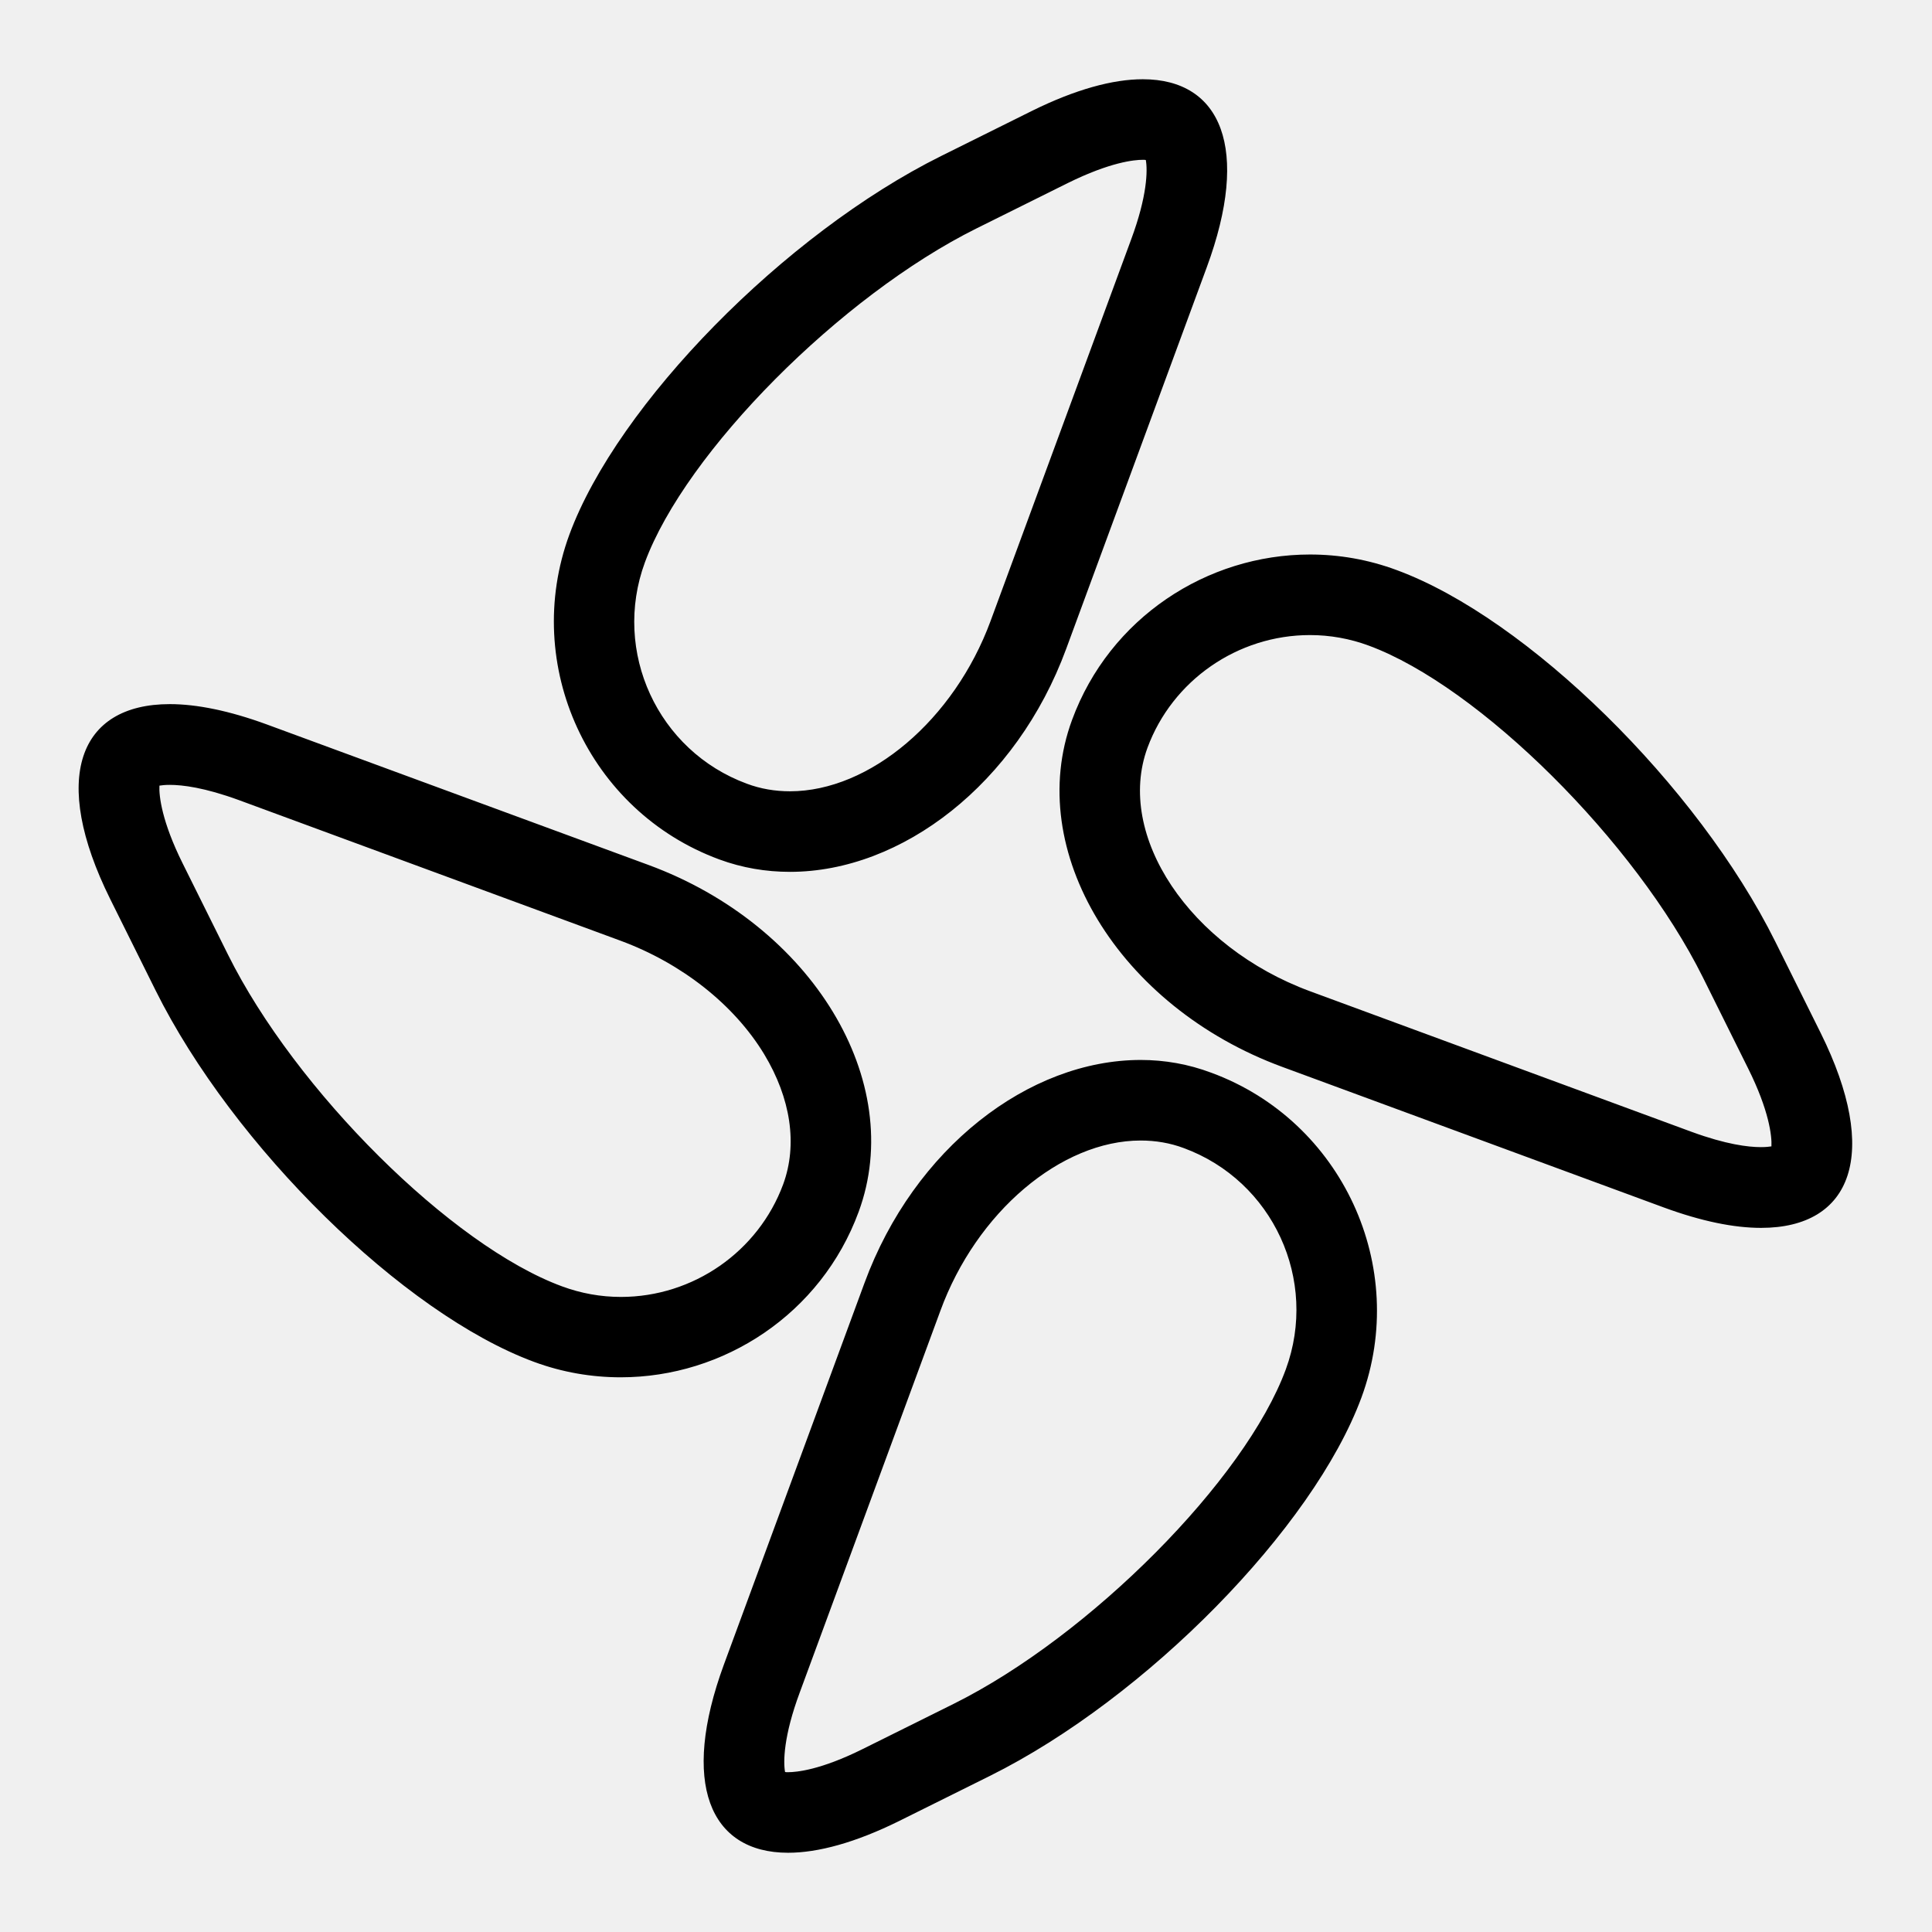
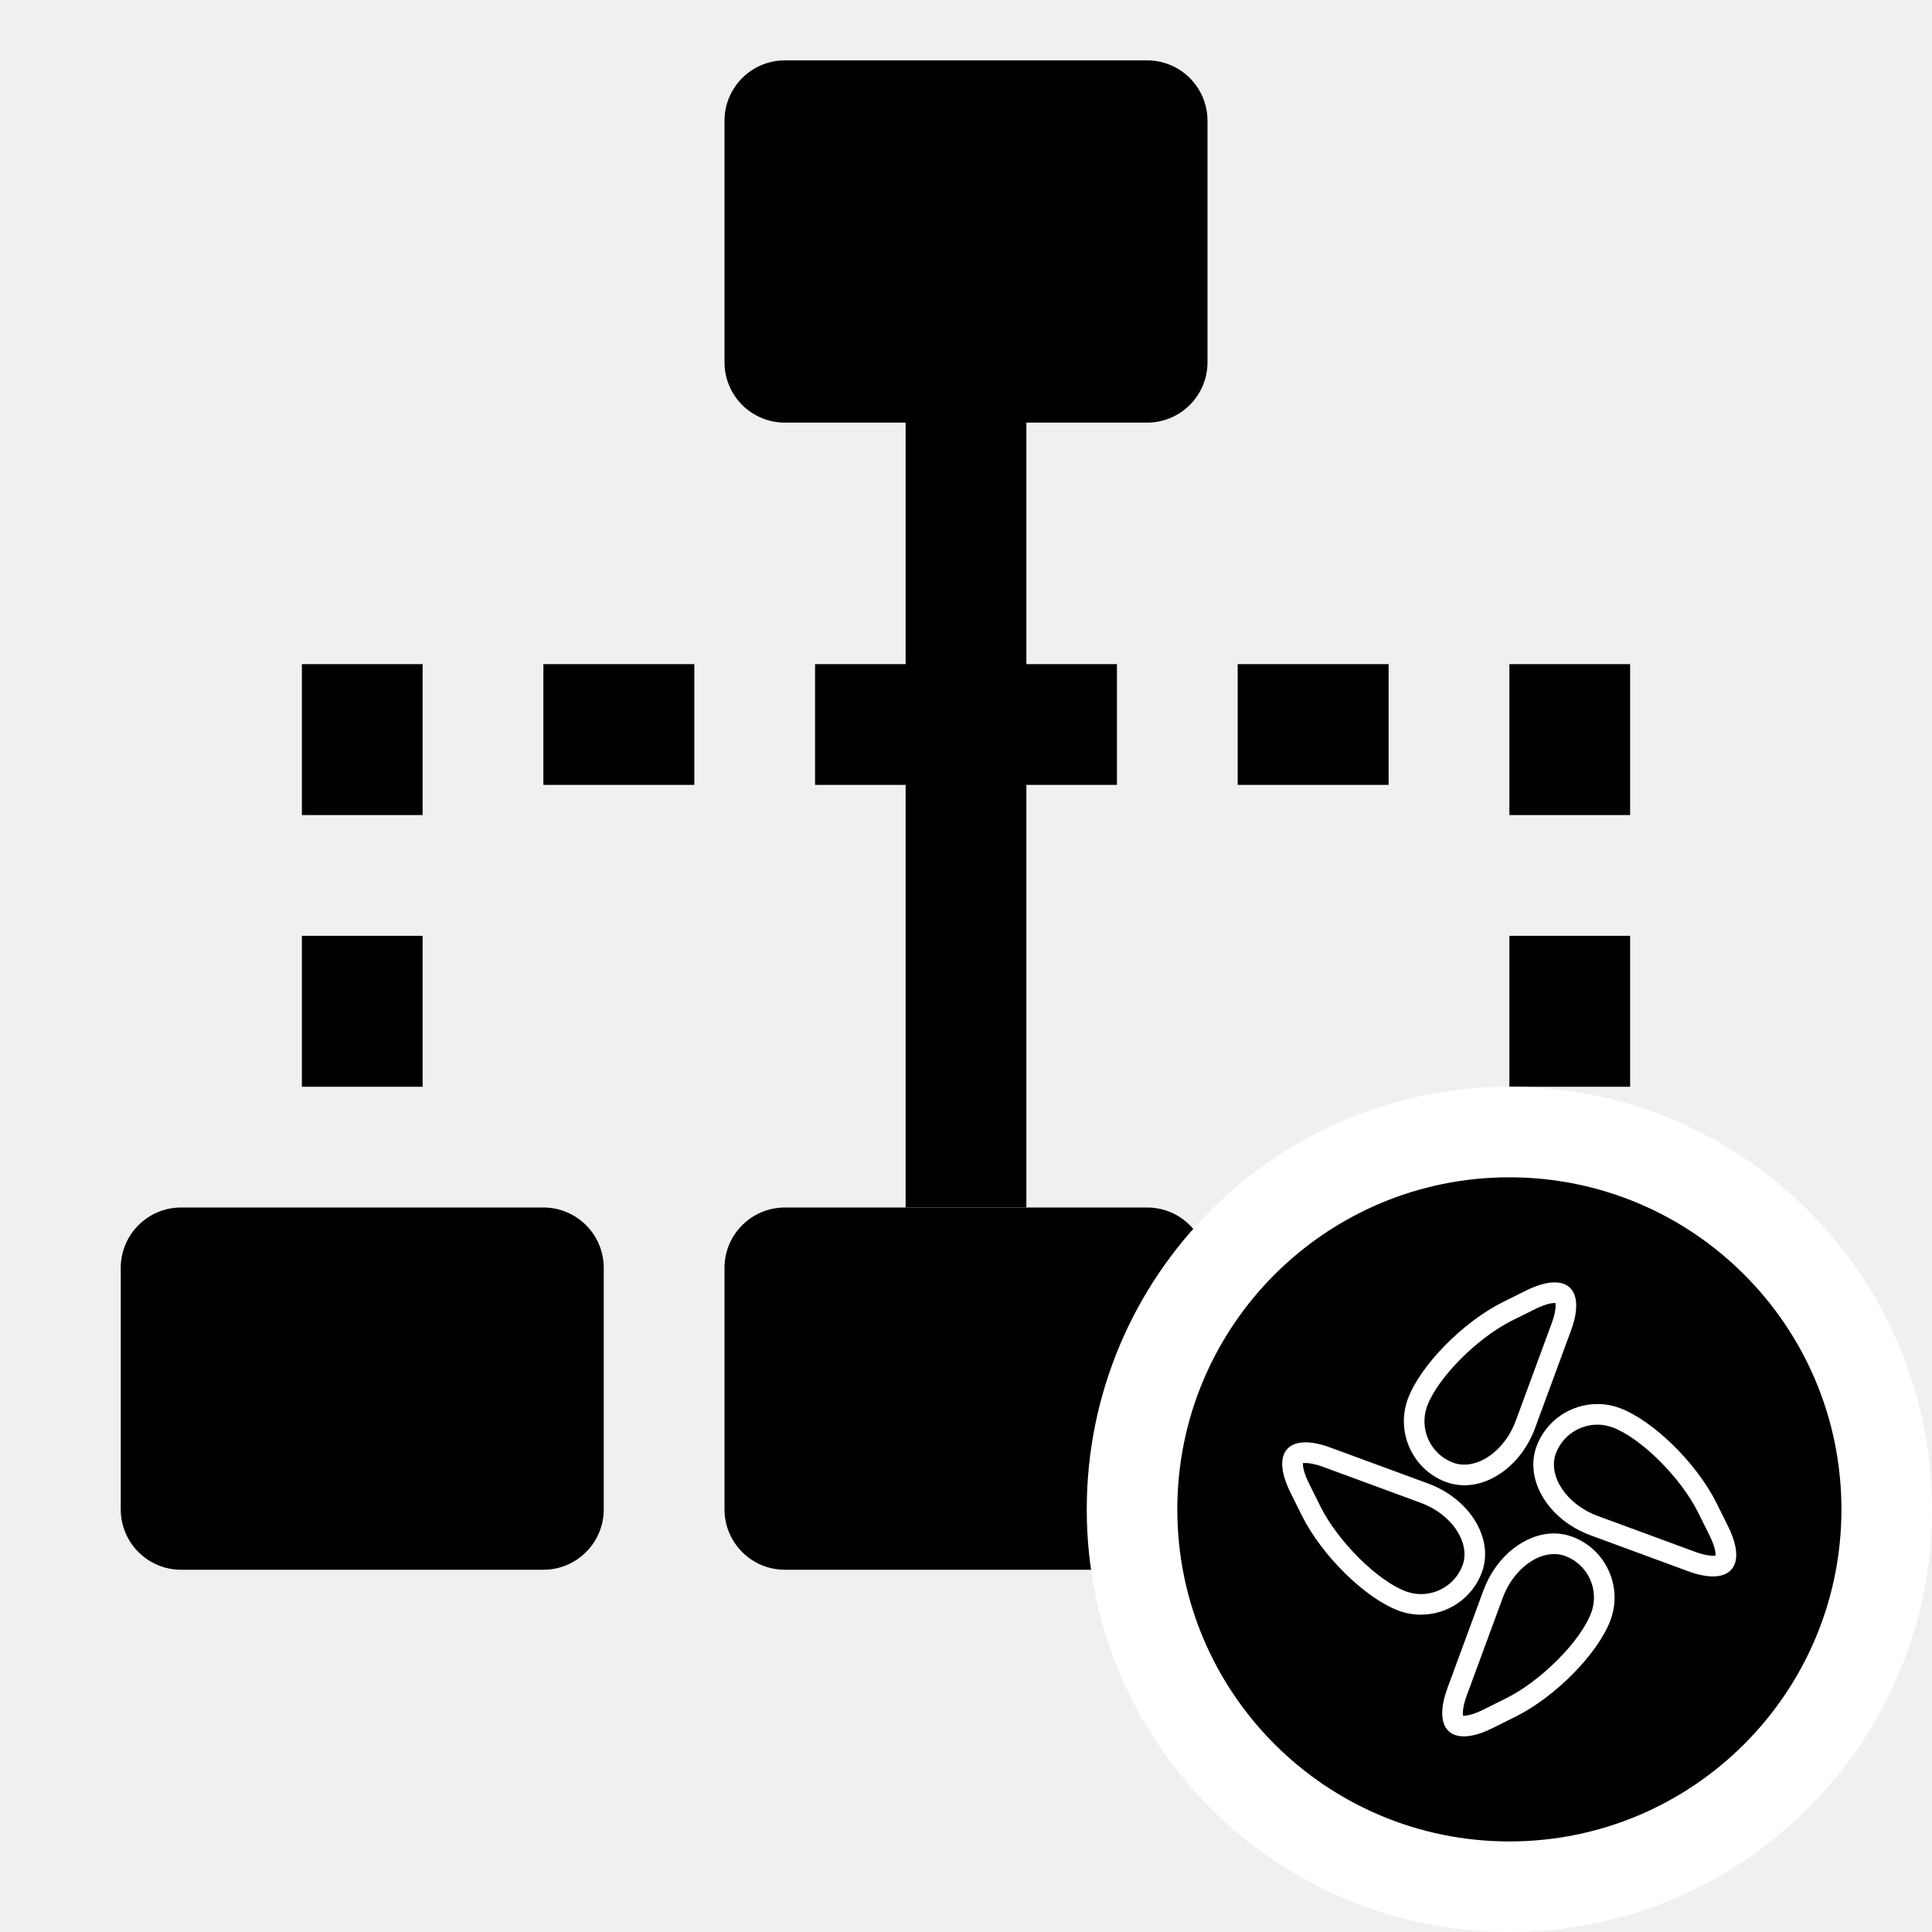
- <svg xmlns="http://www.w3.org/2000/svg" width="128" height="128" viewBox="0 0 1024 1024" version="1.1">
-   <path fill="currentColor" d="M605.7 84.7c0.6 0 1.2 0 1.6 0.1 1 5.4 0.8 19.1-7.8 42.2L525 329.2c-19.3 52.3-64 90.2-106.3 90.2-7.9 0-15.6-1.3-22.8-4-47.3-17.4-71.5-70-54.1-117.3 21.6-58.5 103.8-141.3 175.9-177.1L566 97c22.5-11.1 35.2-12.3 39.7-12.3m88.6 251.9c10.7 0 21.2 1.9 31.2 5.6C784 363.8 866.8 446 902.6 518.1l24 48.3c11 22.1 12.6 35.7 12.3 41.2-1.2 0.2-3 0.4-5.6 0.4-6.7 0-18.4-1.4-36.7-8.1l-202.2-74.5c-63.8-23.5-103.3-82.6-86.2-129.1 13.2-35.7 47.8-59.7 86.1-59.7M90 416c6.7 0 18.4 1.4 36.7 8.1l202.2 74.5c32.5 12 60.2 33.9 76.1 60.1 14.2 23.5 17.8 48 10.1 69-13.2 35.7-47.7 59.7-86 59.7-10.7 0-21.2-1.9-31.2-5.6-58.5-21.5-141.3-103.8-177.1-175.9l-24-48.3c-11-22.1-12.6-35.7-12.3-41.2 1.2-0.2 3-0.4 5.5-0.4m514.6 188.5c7.9 0 15.6 1.3 22.8 4 47.3 17.4 71.5 70 54.1 117.3C660 784.3 577.7 867.1 505.6 903l-48.3 24c-22.3 11.1-35.1 12.3-39.6 12.3-0.6 0-1.2 0-1.6-0.1-1-5.4-0.8-19.1 7.8-42.2l74.5-202.2c19.1-52.3 63.9-90.3 106.2-90.3M605.7 42c-15.9 0-35.7 5.4-58.6 16.7l-48.3 24c-82.9 41.2-171.5 131.5-197 200.6-25.5 69.3 10.2 146.7 79.4 172.2 12.2 4.5 24.8 6.6 37.5 6.6 59.3 0 120.1-46.7 146.4-118.2l74.5-202.2c23.2-62.8 7.8-99.7-33.9-99.7z m88.6 251.9c-54.6 0-106.2 33.6-126.1 87.7-25.5 69.2 24.7 152 111.5 183.9L881.9 640c19.9 7.3 37.1 10.8 51.5 10.8 48.3 0 63.3-39.4 31.6-103.3l-24-48.3c-41.2-82.9-131.5-171.5-200.6-197-15.3-5.7-30.8-8.3-46.1-8.3zM90 373.2c-48.4 0-63.3 39.4-31.6 103.3l24 48.3c41.2 82.9 131.5 171.5 200.6 197 15.1 5.6 30.7 8.2 46 8.2 54.6 0 106.2-33.6 126.1-87.7 25.5-69.2-24.7-152-111.5-183.9L141.5 384c-19.9-7.3-37.2-10.8-51.5-10.8z m514.6 188.6c-59.3 0-120.1 46.7-146.4 118.2l-74.5 202.2c-23.1 62.8-7.7 99.8 34 99.8 15.9 0 35.7-5.4 58.6-16.7l48.3-24c82.9-41.2 171.5-131.5 197-200.6 25.5-69.2-10.3-146.6-79.5-172.1-12.2-4.6-24.8-6.8-37.5-6.8z" p-id="1522" />
+ <svg xmlns="http://www.w3.org/2000/svg" width="64" height="64" viewBox="0 0 64 64">
+   <defs>
+     <style>
+             .main { fill: currentColor; }
+             .white { fill: #FFFFFF; }
+             /* 连接线样式：保持原稿的厚重感 */
+             .connector-solid { 
+                 fill: none; 
+                 stroke: currentColor; 
+                 stroke-width: 4; 
+                 stroke-linecap: butt; 
+             }
+             .connector-dashed { 
+                 fill: none; 
+                 stroke: currentColor; 
+                 stroke-width: 4; 
+                 stroke-linecap: butt; 
+                 stroke-dasharray: 5 4; /* 虚线效果 */
+             }
+             .mask-bg { fill: #FFFFFF; }
+         </style>
+   </defs>
+   <g id="condition-structure">
+     <path class="connector-solid" d="M32 10 V40" />
+     <path class="connector-dashed" d="M32 24 H12 V40" />
+     <path class="connector-dashed" d="M32 24 H52 V40" />
+     <rect class="main" x="24" y="2" width="16" height="12" rx="2" />
+     <rect class="main" x="4" y="40" width="16" height="12" rx="2" />
+     <rect class="main" x="24" y="40" width="16" height="12" rx="2" />
+     <rect class="main" x="44" y="40" width="16" height="12" rx="2" />
+   </g>
+   <g transform="translate(50, 50)">
+     <circle class="mask-bg" cx="0" cy="0" r="14" />
+     <circle class="main" cx="0" cy="0" r="11" />
+     <g transform="scale(0.016) translate(-512, -512)">
+       <path class="white" d="M605.7 84.7c0.6 0 1.2 0 1.6 0.1 1 5.4 0.8 19.1-7.8 42.2L525 329.2c-19.3 52.3-64 90.2-106.3 90.2-7.9 0-15.6-1.3-22.8-4-47.3-17.4-71.5-70-54.1-117.3 21.6-58.5 103.8-141.3 175.9-177.1L566 97c22.5-11.1 35.2-12.3 39.7-12.3m88.6 251.9c10.7 0 21.2 1.9 31.2 5.6C784 363.8 866.8 446 902.6 518.1l24 48.3c11 22.1 12.6 35.7 12.3 41.2-1.2 0.2-3 0.4-5.6 0.4-6.7 0-18.4-1.4-36.7-8.1l-202.2-74.5c-63.8-23.5-103.3-82.6-86.2-129.1 13.2-35.7 47.8-59.7 86.1-59.7M90 416c6.7 0 18.4 1.4 36.7 8.1l202.2 74.5c32.5 12 60.2 33.9 76.1 60.1 14.2 23.5 17.8 48 10.1 69-13.2 35.7-47.7 59.7-86 59.7-10.7 0-21.2-1.9-31.2-5.6-58.5-21.5-141.3-103.8-177.1-175.9l-24-48.3c-11-22.1-12.6-35.7-12.3-41.2 1.2-0.2 3-0.4 5.5-0.4m514.6 188.5c7.9 0 15.6 1.3 22.8 4 47.3 17.4 71.5 70 54.1 117.3C660 784.3 577.7 867.1 505.6 903l-48.3 24c-22.3 11.1-35.1 12.3-39.6 12.3-0.6 0-1.2 0-1.6-0.1-1-5.4-0.8-19.1 7.8-42.2l74.5-202.2c19.1-52.3 63.9-90.3 106.2-90.3M605.7 42c-15.9 0-35.7 5.4-58.6 16.7l-48.3 24c-82.9 41.2-171.5 131.5-197 200.6-25.5 69.3 10.2 146.7 79.4 172.2 12.2 4.5 24.8 6.6 37.5 6.6 59.3 0 120.1-46.7 146.4-118.2l74.5-202.2c23.2-62.8 7.8-99.7-33.9-99.7z m88.6 251.9c-54.6 0-106.2 33.6-126.1 87.7-25.5 69.2 24.7 152 111.5 183.9L881.9 640c19.9 7.3 37.1 10.8 51.5 10.8 48.3 0 63.3-39.4 31.6-103.3l-24-48.3c-41.2-82.9-131.5-171.5-200.6-197-15.3-5.7-30.8-8.3-46.1-8.3zM90 373.2c-48.4 0-63.3 39.4-31.6 103.3l24 48.3c41.2 82.9 131.5 171.5 200.6 197 15.1 5.6 30.7 8.2 46 8.2 54.6 0 106.2-33.6 126.1-87.7 25.5-69.2-24.7-152-111.5-183.9L141.5 384c-19.9-7.3-37.2-10.8-51.5-10.8z m514.6 188.6c-59.3 0-120.1 46.7-146.4 118.2l-74.5 202.2c-23.1 62.8-7.7 99.8 34 99.8 15.9 0 35.7-5.4 58.6-16.7l48.3-24c82.9-41.2 171.5-131.5 197-200.6 25.5-69.2-10.3-146.6-79.5-172.1-12.2-4.6-24.8-6.8-37.5-6.8z" />
+     </g>
+   </g>
</svg>
